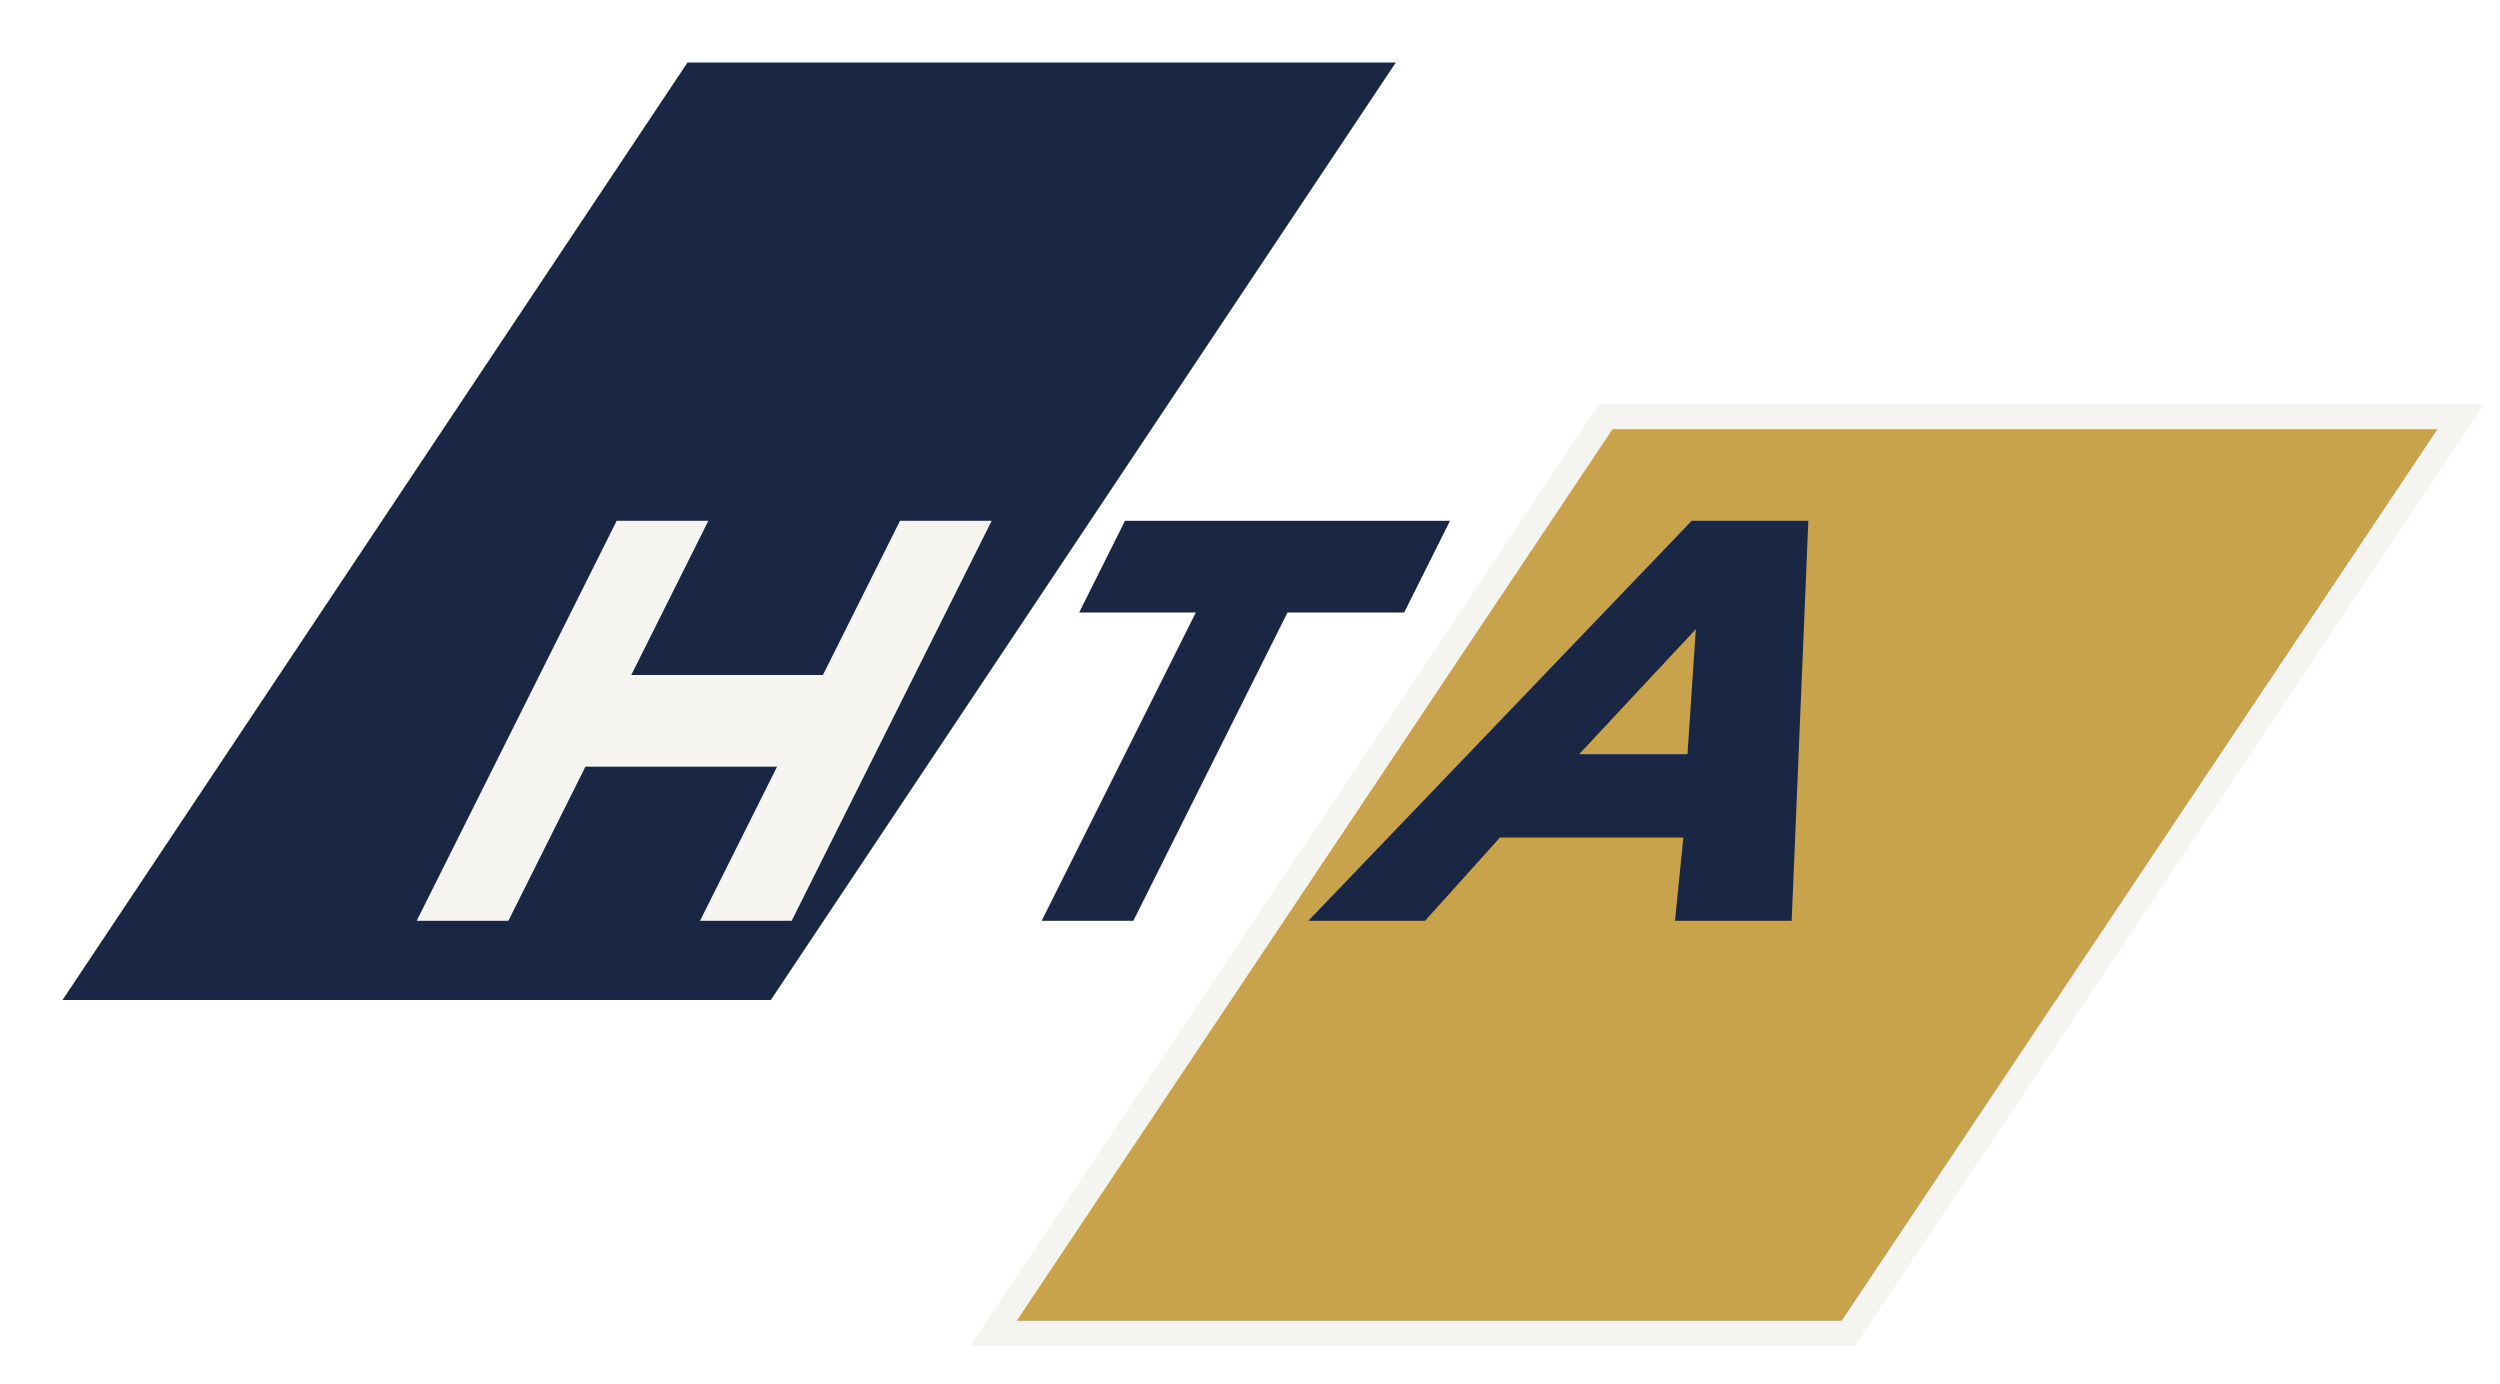
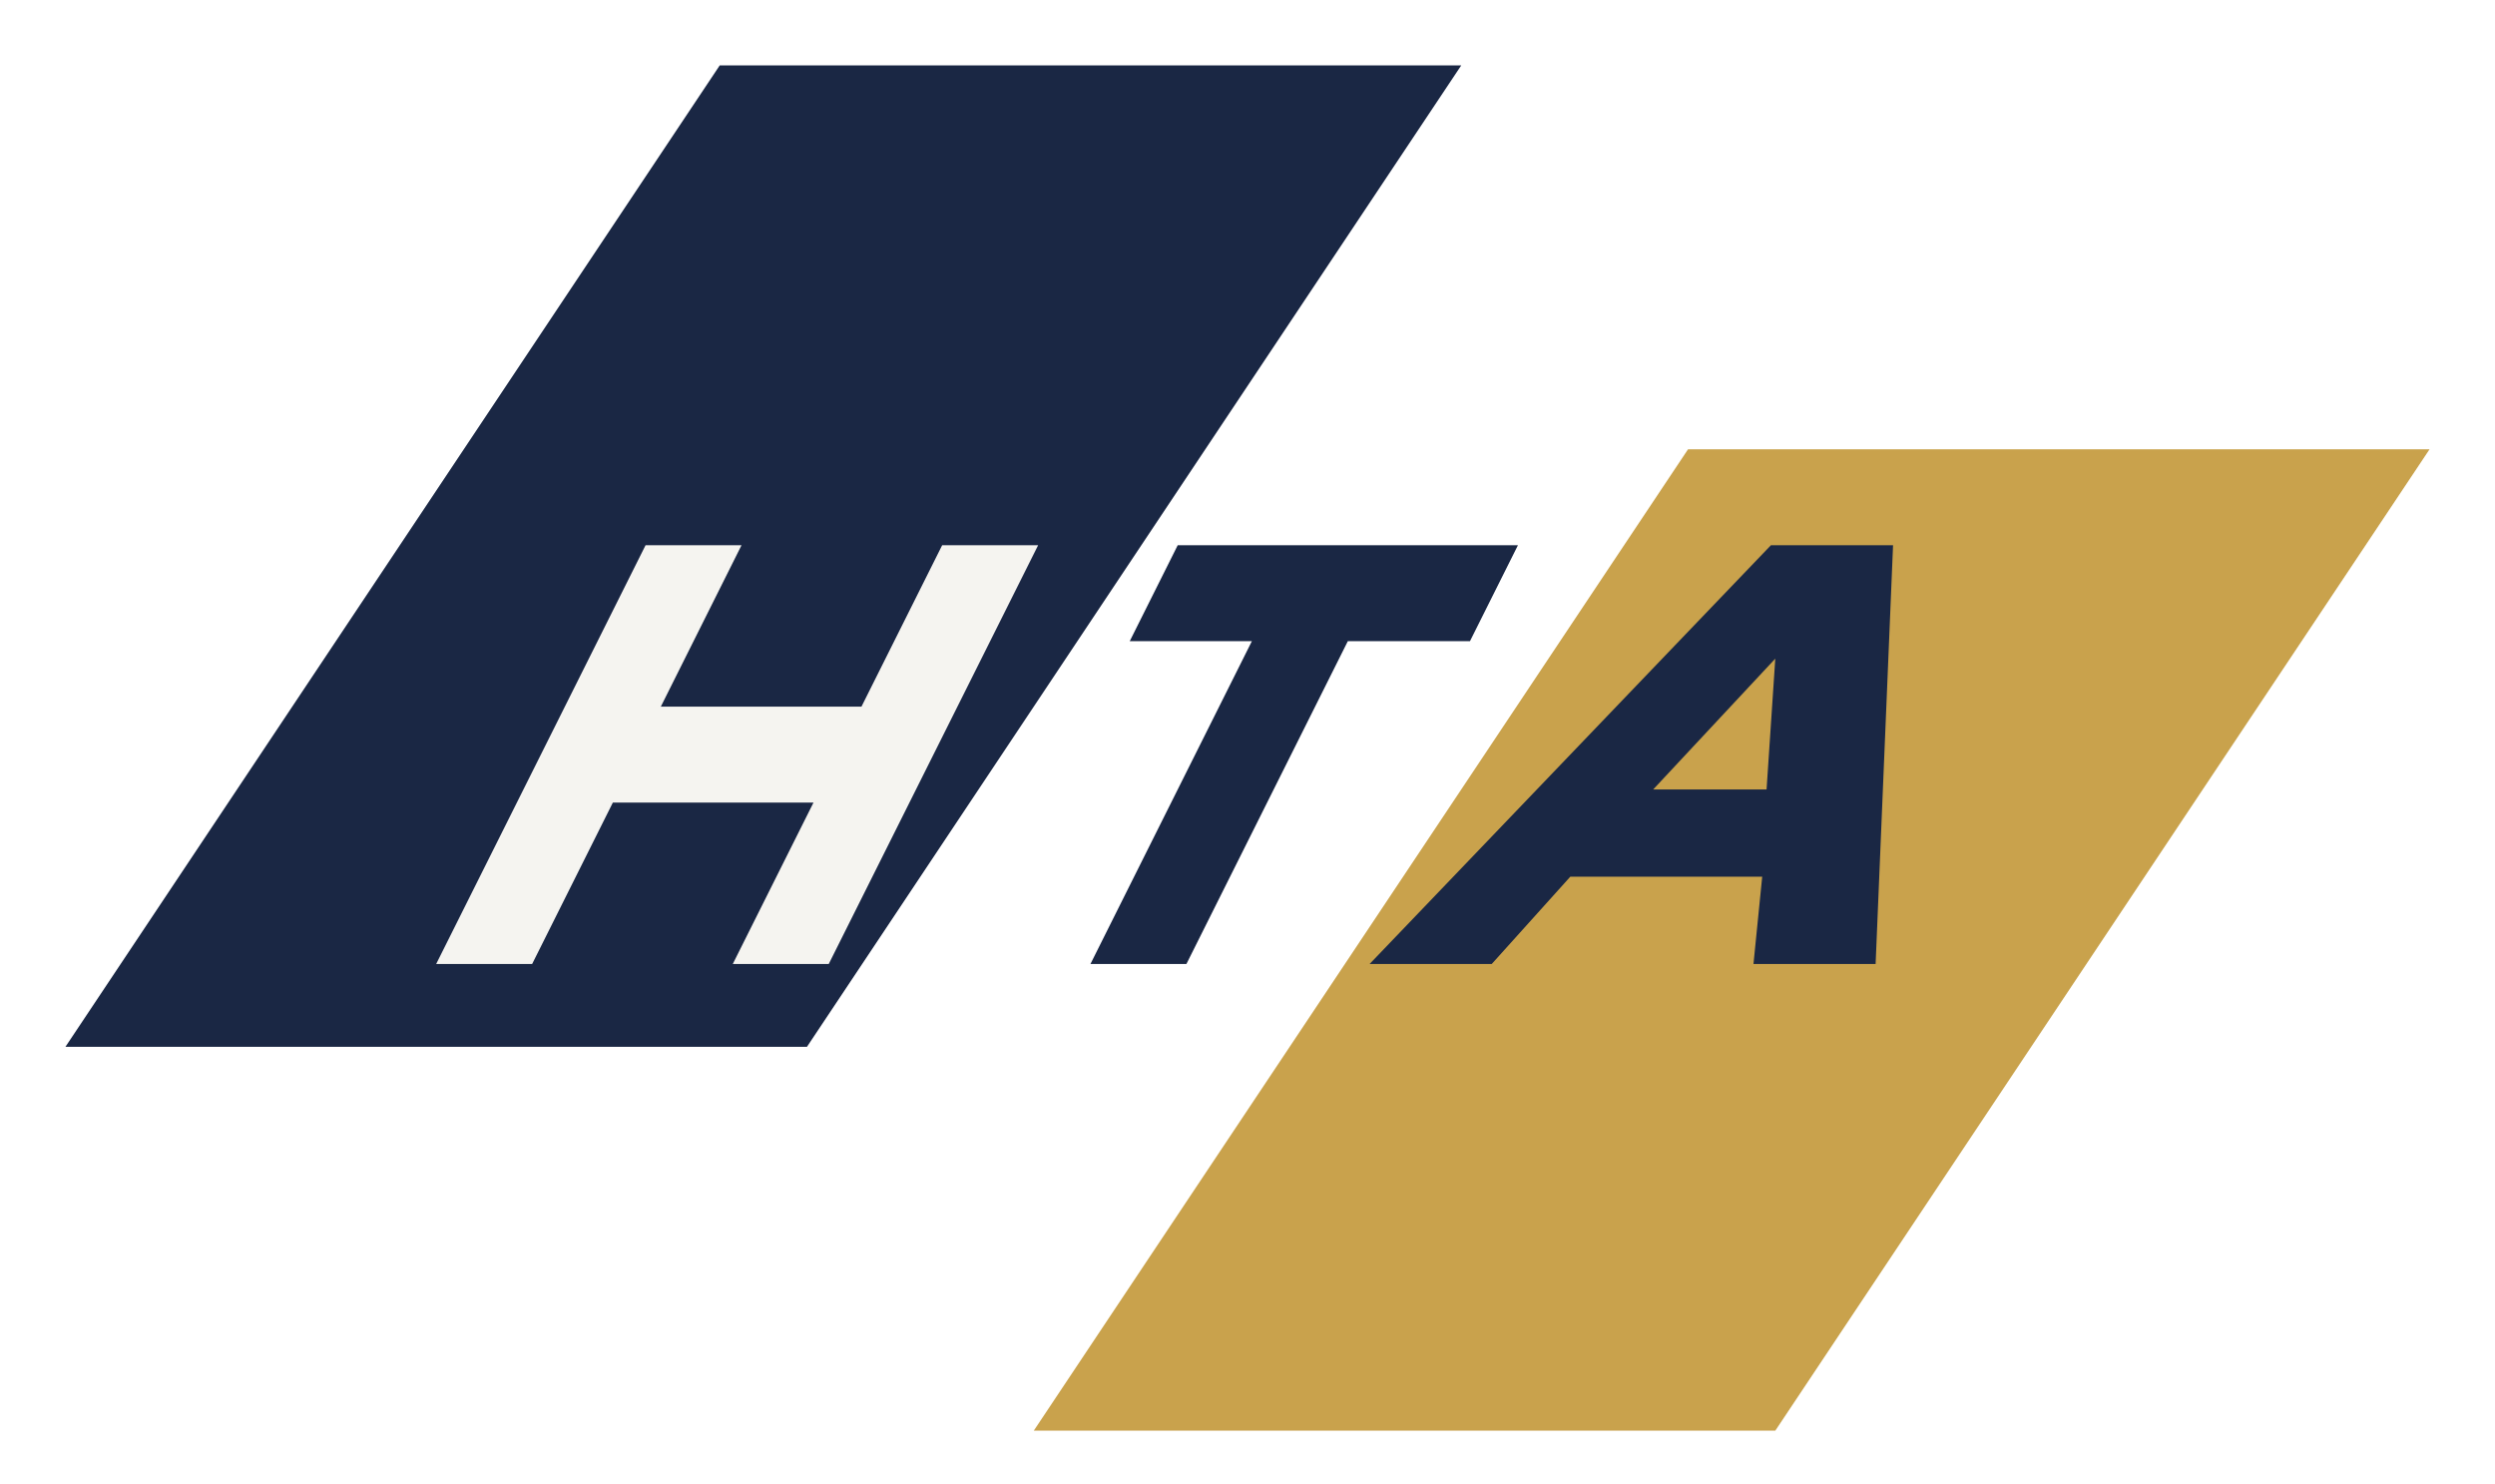
- <svg xmlns="http://www.w3.org/2000/svg" viewBox="40 95 600 332" role="img" aria-label="HTA">
+ <svg xmlns="http://www.w3.org/2000/svg" viewBox="40 95 572 340" role="img" aria-label="HTA">
  <path fill="#1A2744" d="M205 110 H375 L225 335 H55 Z" />
-   <path fill="none" stroke="#F5F4F0" stroke-width="12" stroke-linejoin="miter" d="M427 198 H625 L482 412 H284 Z" />
-   <path fill="#C9A24C" d="M427 198 H625 L482 412 H284 Z" />
+   <path fill="#C9A24C" d="M427 198 H597 L447 423 H277 Z" />
  <g transform="matrix(1 0 -0.5 1 158 0)">
    <path fill="#F5F4F0" d="M140 220 H162 V257 H208 V220 H230 V316 H208 V279 H162 V316 H140 Z" />
    <path fill="#1A2744" d="M262 220 H340 V242 H312 V316 H290 V242 H262 Z" />
    <path fill="#1A2744" fill-rule="evenodd" d="M398 220 H426 L470 316 H442 L434 296 H390 L382 316 H354 Z M412 246 L425 276 H399 Z" />
  </g>
</svg>
